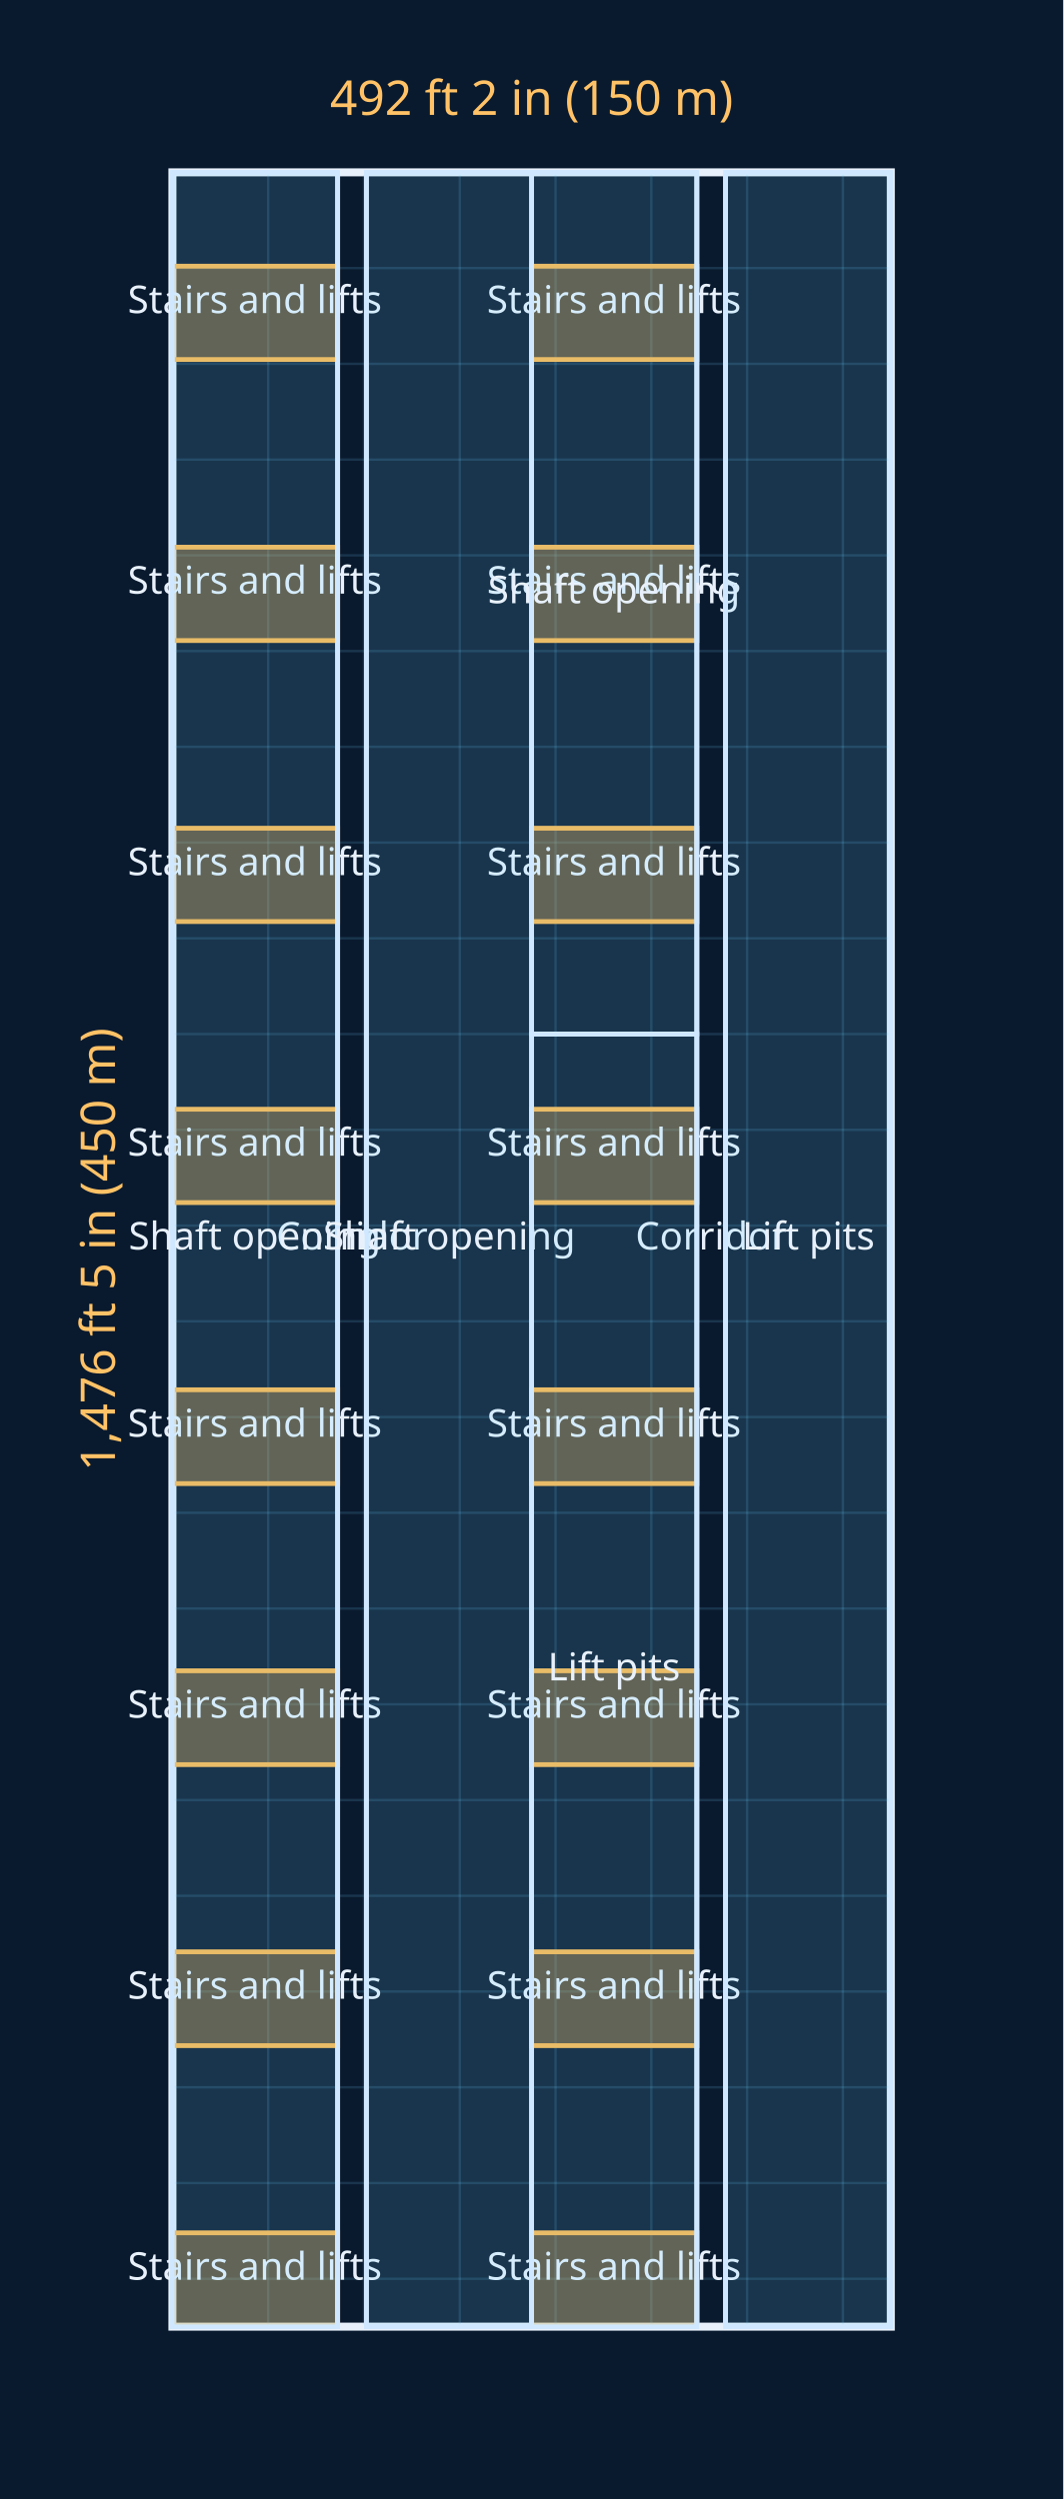
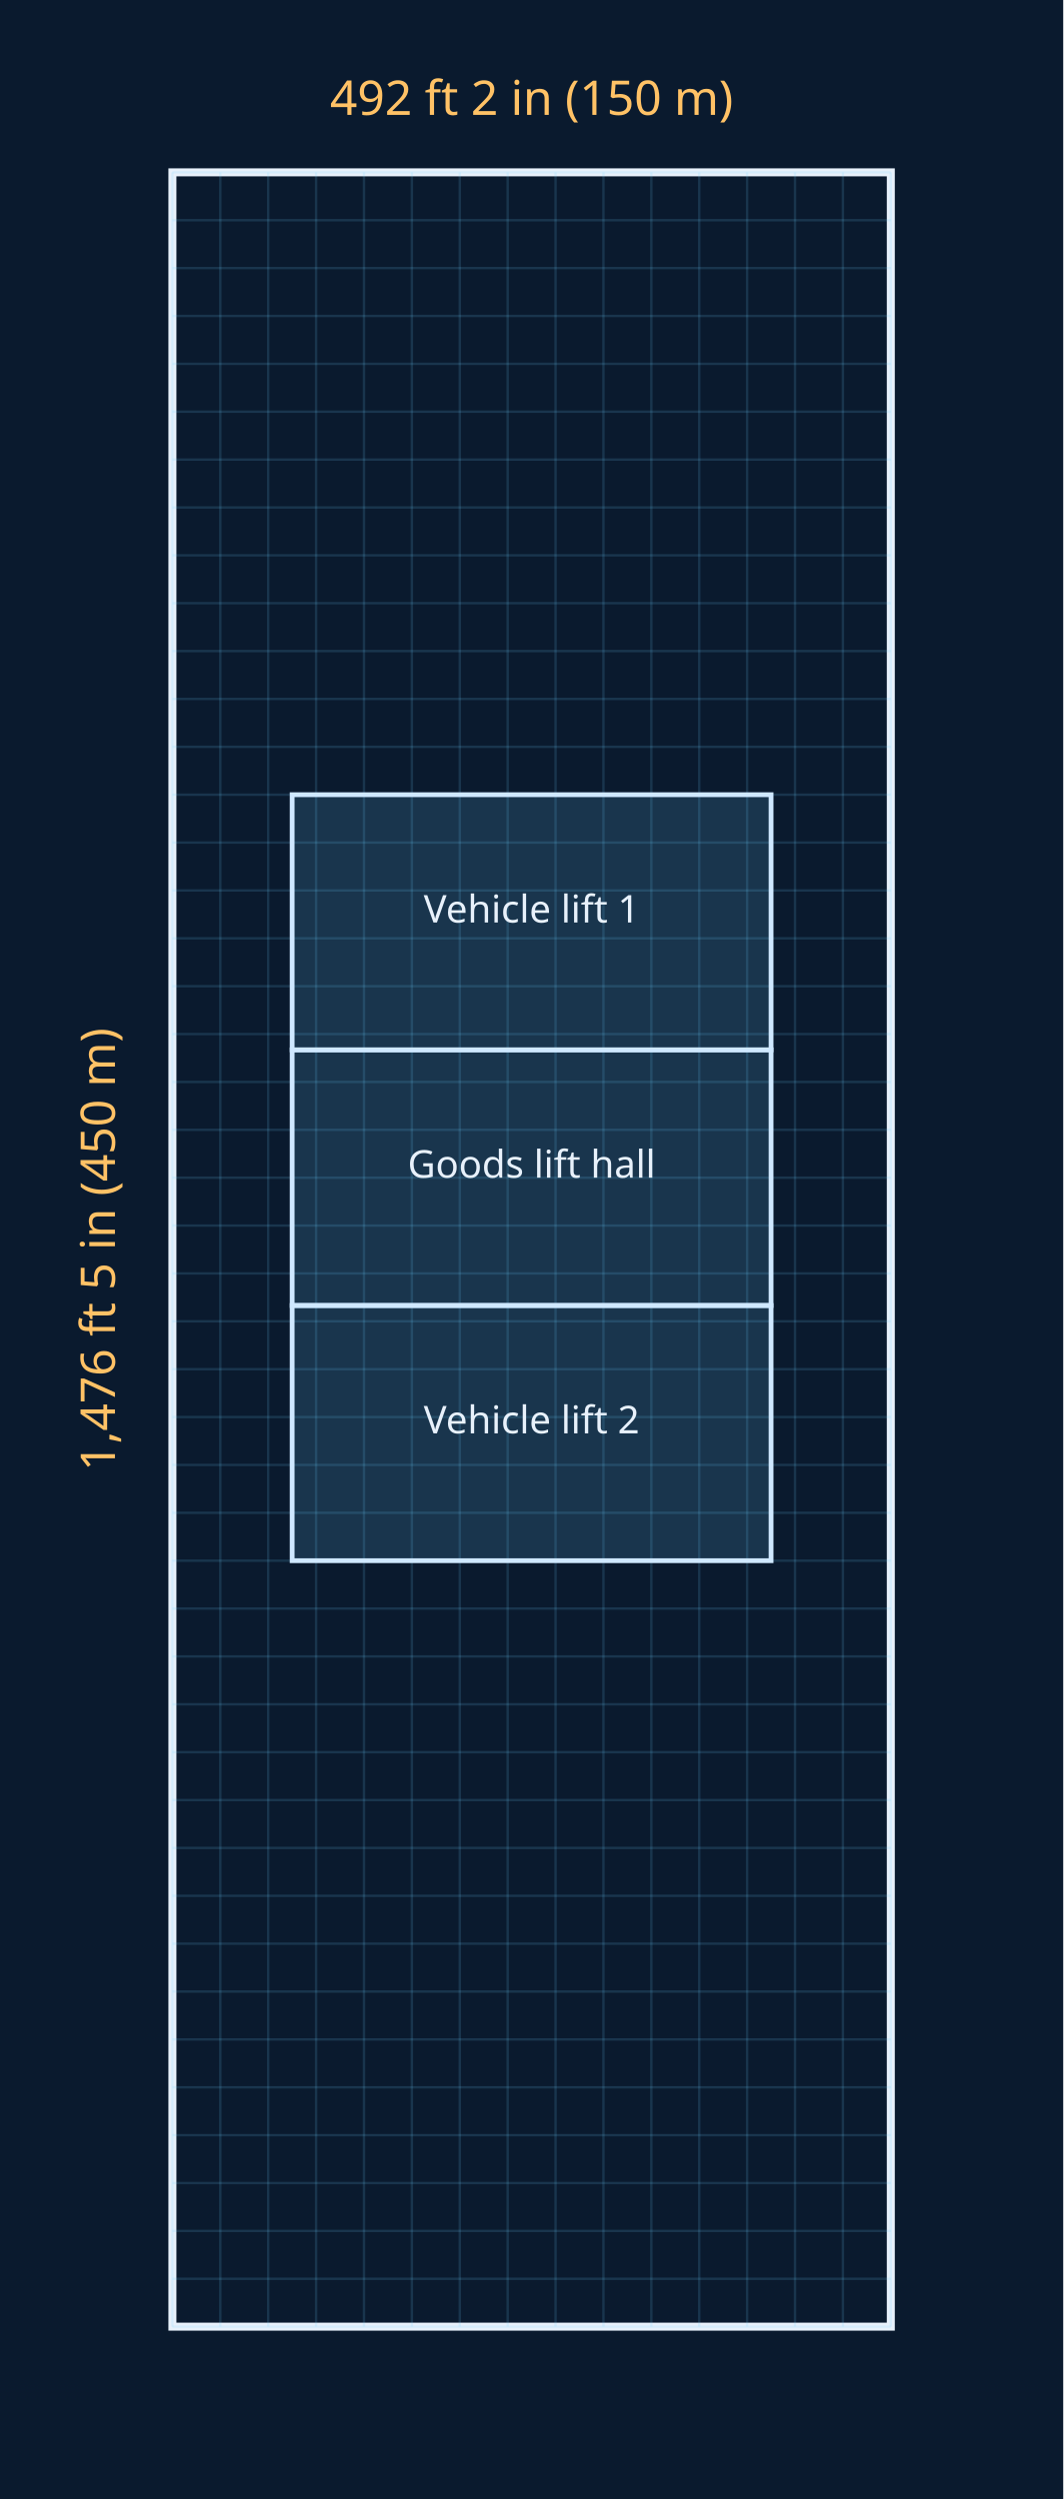
<svg xmlns="http://www.w3.org/2000/svg" viewBox="-36.0 -36.0 222.0 522.0" font-family="Segoe UI, sans-serif">
  <rect x="-36.0" y="-36.0" width="222.0" height="522.0" fill="#0a1a2e" />
  <rect x="0" y="0" width="150.0" height="450.0" fill="none" stroke="#e8f1fb" stroke-width="1.67" />
  <line x1="0.0" y1="0" x2="0.0" y2="450.0" stroke="#6fd0ff" stroke-opacity=".15" stroke-width="0.50" />
+   <line x1="10.0" y1="0" x2="10.0" y2="450.0" stroke="#6fd0ff" stroke-opacity=".15" stroke-width="0.50" />
  <line x1="20.0" y1="0" x2="20.0" y2="450.0" stroke="#6fd0ff" stroke-opacity=".15" stroke-width="0.50" />
+   <line x1="30.0" y1="0" x2="30.0" y2="450.0" stroke="#6fd0ff" stroke-opacity=".15" stroke-width="0.50" />
  <line x1="40.0" y1="0" x2="40.0" y2="450.0" stroke="#6fd0ff" stroke-opacity=".15" stroke-width="0.50" />
+   <line x1="50.0" y1="0" x2="50.0" y2="450.0" stroke="#6fd0ff" stroke-opacity=".15" stroke-width="0.50" />
  <line x1="60.0" y1="0" x2="60.0" y2="450.0" stroke="#6fd0ff" stroke-opacity=".15" stroke-width="0.50" />
+   <line x1="70.0" y1="0" x2="70.0" y2="450.0" stroke="#6fd0ff" stroke-opacity=".15" stroke-width="0.50" />
  <line x1="80.0" y1="0" x2="80.0" y2="450.0" stroke="#6fd0ff" stroke-opacity=".15" stroke-width="0.50" />
+   <line x1="90.0" y1="0" x2="90.0" y2="450.0" stroke="#6fd0ff" stroke-opacity=".15" stroke-width="0.50" />
  <line x1="100.0" y1="0" x2="100.0" y2="450.0" stroke="#6fd0ff" stroke-opacity=".15" stroke-width="0.50" />
+   <line x1="110.0" y1="0" x2="110.0" y2="450.0" stroke="#6fd0ff" stroke-opacity=".15" stroke-width="0.50" />
  <line x1="120.0" y1="0" x2="120.0" y2="450.0" stroke="#6fd0ff" stroke-opacity=".15" stroke-width="0.50" />
+   <line x1="130.0" y1="0" x2="130.0" y2="450.0" stroke="#6fd0ff" stroke-opacity=".15" stroke-width="0.50" />
  <line x1="140.0" y1="0" x2="140.0" y2="450.0" stroke="#6fd0ff" stroke-opacity=".15" stroke-width="0.50" />
+   <line x1="150.0" y1="0" x2="150.0" y2="450.0" stroke="#6fd0ff" stroke-opacity=".15" stroke-width="0.50" />
  <line x1="0" y1="0.0" x2="150.0" y2="0.0" stroke="#6fd0ff" stroke-opacity=".15" stroke-width="0.50" />
+   <line x1="0" y1="10.0" x2="150.0" y2="10.0" stroke="#6fd0ff" stroke-opacity=".15" stroke-width="0.50" />
  <line x1="0" y1="20.0" x2="150.0" y2="20.0" stroke="#6fd0ff" stroke-opacity=".15" stroke-width="0.50" />
+   <line x1="0" y1="30.0" x2="150.0" y2="30.0" stroke="#6fd0ff" stroke-opacity=".15" stroke-width="0.50" />
  <line x1="0" y1="40.0" x2="150.0" y2="40.0" stroke="#6fd0ff" stroke-opacity=".15" stroke-width="0.50" />
+   <line x1="0" y1="50.0" x2="150.0" y2="50.0" stroke="#6fd0ff" stroke-opacity=".15" stroke-width="0.50" />
  <line x1="0" y1="60.0" x2="150.0" y2="60.0" stroke="#6fd0ff" stroke-opacity=".15" stroke-width="0.50" />
+   <line x1="0" y1="70.0" x2="150.0" y2="70.0" stroke="#6fd0ff" stroke-opacity=".15" stroke-width="0.50" />
  <line x1="0" y1="80.0" x2="150.0" y2="80.0" stroke="#6fd0ff" stroke-opacity=".15" stroke-width="0.50" />
+   <line x1="0" y1="90.0" x2="150.0" y2="90.0" stroke="#6fd0ff" stroke-opacity=".15" stroke-width="0.50" />
  <line x1="0" y1="100.0" x2="150.0" y2="100.0" stroke="#6fd0ff" stroke-opacity=".15" stroke-width="0.50" />
+   <line x1="0" y1="110.0" x2="150.0" y2="110.0" stroke="#6fd0ff" stroke-opacity=".15" stroke-width="0.50" />
  <line x1="0" y1="120.0" x2="150.0" y2="120.0" stroke="#6fd0ff" stroke-opacity=".15" stroke-width="0.50" />
+   <line x1="0" y1="130.0" x2="150.0" y2="130.0" stroke="#6fd0ff" stroke-opacity=".15" stroke-width="0.50" />
  <line x1="0" y1="140.0" x2="150.0" y2="140.0" stroke="#6fd0ff" stroke-opacity=".15" stroke-width="0.50" />
+   <line x1="0" y1="150.0" x2="150.0" y2="150.0" stroke="#6fd0ff" stroke-opacity=".15" stroke-width="0.50" />
  <line x1="0" y1="160.0" x2="150.0" y2="160.0" stroke="#6fd0ff" stroke-opacity=".15" stroke-width="0.50" />
+   <line x1="0" y1="170.0" x2="150.0" y2="170.0" stroke="#6fd0ff" stroke-opacity=".15" stroke-width="0.50" />
  <line x1="0" y1="180.0" x2="150.0" y2="180.0" stroke="#6fd0ff" stroke-opacity=".15" stroke-width="0.50" />
+   <line x1="0" y1="190.0" x2="150.0" y2="190.0" stroke="#6fd0ff" stroke-opacity=".15" stroke-width="0.50" />
  <line x1="0" y1="200.0" x2="150.0" y2="200.0" stroke="#6fd0ff" stroke-opacity=".15" stroke-width="0.50" />
+   <line x1="0" y1="210.0" x2="150.0" y2="210.0" stroke="#6fd0ff" stroke-opacity=".15" stroke-width="0.50" />
  <line x1="0" y1="220.0" x2="150.0" y2="220.0" stroke="#6fd0ff" stroke-opacity=".15" stroke-width="0.50" />
+   <line x1="0" y1="230.0" x2="150.0" y2="230.0" stroke="#6fd0ff" stroke-opacity=".15" stroke-width="0.50" />
  <line x1="0" y1="240.0" x2="150.0" y2="240.0" stroke="#6fd0ff" stroke-opacity=".15" stroke-width="0.50" />
+   <line x1="0" y1="250.0" x2="150.0" y2="250.0" stroke="#6fd0ff" stroke-opacity=".15" stroke-width="0.50" />
  <line x1="0" y1="260.0" x2="150.0" y2="260.0" stroke="#6fd0ff" stroke-opacity=".15" stroke-width="0.50" />
+   <line x1="0" y1="270.0" x2="150.0" y2="270.0" stroke="#6fd0ff" stroke-opacity=".15" stroke-width="0.50" />
  <line x1="0" y1="280.0" x2="150.0" y2="280.0" stroke="#6fd0ff" stroke-opacity=".15" stroke-width="0.50" />
+   <line x1="0" y1="290.0" x2="150.0" y2="290.0" stroke="#6fd0ff" stroke-opacity=".15" stroke-width="0.50" />
  <line x1="0" y1="300.0" x2="150.0" y2="300.0" stroke="#6fd0ff" stroke-opacity=".15" stroke-width="0.50" />
+   <line x1="0" y1="310.0" x2="150.0" y2="310.0" stroke="#6fd0ff" stroke-opacity=".15" stroke-width="0.50" />
  <line x1="0" y1="320.0" x2="150.0" y2="320.0" stroke="#6fd0ff" stroke-opacity=".15" stroke-width="0.50" />
+   <line x1="0" y1="330.0" x2="150.0" y2="330.0" stroke="#6fd0ff" stroke-opacity=".15" stroke-width="0.50" />
  <line x1="0" y1="340.0" x2="150.0" y2="340.0" stroke="#6fd0ff" stroke-opacity=".15" stroke-width="0.50" />
+   <line x1="0" y1="350.0" x2="150.0" y2="350.0" stroke="#6fd0ff" stroke-opacity=".15" stroke-width="0.50" />
  <line x1="0" y1="360.0" x2="150.0" y2="360.0" stroke="#6fd0ff" stroke-opacity=".15" stroke-width="0.50" />
+   <line x1="0" y1="370.0" x2="150.0" y2="370.0" stroke="#6fd0ff" stroke-opacity=".15" stroke-width="0.50" />
  <line x1="0" y1="380.0" x2="150.0" y2="380.0" stroke="#6fd0ff" stroke-opacity=".15" stroke-width="0.50" />
+   <line x1="0" y1="390.0" x2="150.0" y2="390.0" stroke="#6fd0ff" stroke-opacity=".15" stroke-width="0.50" />
  <line x1="0" y1="400.0" x2="150.0" y2="400.0" stroke="#6fd0ff" stroke-opacity=".15" stroke-width="0.50" />
+   <line x1="0" y1="410.0" x2="150.0" y2="410.0" stroke="#6fd0ff" stroke-opacity=".15" stroke-width="0.50" />
  <line x1="0" y1="420.0" x2="150.0" y2="420.0" stroke="#6fd0ff" stroke-opacity=".15" stroke-width="0.50" />
+   <line x1="0" y1="430.0" x2="150.0" y2="430.0" stroke="#6fd0ff" stroke-opacity=".15" stroke-width="0.50" />
  <line x1="0" y1="440.0" x2="150.0" y2="440.0" stroke="#6fd0ff" stroke-opacity=".15" stroke-width="0.50" />
-   <polygon points="0.0,19.6 0.0,39.1 34.5,39.1 34.5,19.6" fill="rgba(255,184,77,.35)" stroke="#ffb84d" stroke-width="1.00" />
-   <text x="17.2" y="29.4" font-size="8.0" fill="#e8f1fb" text-anchor="middle">Stairs and lifts</text>
-   <polygon points="0.0,78.3 0.0,97.8 34.5,97.8 34.5,78.3" fill="rgba(255,184,77,.35)" stroke="#ffb84d" stroke-width="1.00" />
-   <text x="17.2" y="88.0" font-size="8.0" fill="#e8f1fb" text-anchor="middle">Stairs and lifts</text>
-   <polygon points="0.0,137.0 0.0,156.5 34.5,156.5 34.5,137.0" fill="rgba(255,184,77,.35)" stroke="#ffb84d" stroke-width="1.00" />
-   <text x="17.2" y="146.8" font-size="8.0" fill="#e8f1fb" text-anchor="middle">Stairs and lifts</text>
-   <polygon points="0.0,195.7 0.0,215.2 34.5,215.2 34.5,195.7" fill="rgba(255,184,77,.35)" stroke="#ffb84d" stroke-width="1.00" />
-   <text x="17.2" y="205.4" font-size="8.0" fill="#e8f1fb" text-anchor="middle">Stairs and lifts</text>
-   <polygon points="0.0,254.3 0.0,273.9 34.5,273.9 34.5,254.3" fill="rgba(255,184,77,.35)" stroke="#ffb84d" stroke-width="1.00" />
-   <text x="17.2" y="264.1" font-size="8.0" fill="#e8f1fb" text-anchor="middle">Stairs and lifts</text>
-   <polygon points="0.0,313.0 0.0,332.6 34.5,332.6 34.5,313.0" fill="rgba(255,184,77,.35)" stroke="#ffb84d" stroke-width="1.00" />
-   <text x="17.2" y="322.8" font-size="8.0" fill="#e8f1fb" text-anchor="middle">Stairs and lifts</text>
-   <polygon points="0.0,371.7 0.0,391.3 34.5,391.3 34.5,371.7" fill="rgba(255,184,77,.35)" stroke="#ffb84d" stroke-width="1.00" />
-   <text x="17.2" y="381.5" font-size="8.0" fill="#e8f1fb" text-anchor="middle">Stairs and lifts</text>
-   <polygon points="0.0,430.4 0.0,450.0 34.5,450.0 34.5,430.4" fill="rgba(255,184,77,.35)" stroke="#ffb84d" stroke-width="1.00" />
-   <text x="17.2" y="440.2" font-size="8.0" fill="#e8f1fb" text-anchor="middle">Stairs and lifts</text>
-   <polygon points="75.0,19.6 75.0,39.1 109.5,39.1 109.5,19.6" fill="rgba(255,184,77,.35)" stroke="#ffb84d" stroke-width="1.00" />
-   <text x="92.2" y="29.4" font-size="8.0" fill="#e8f1fb" text-anchor="middle">Stairs and lifts</text>
-   <polygon points="75.0,78.3 75.0,97.8 109.5,97.8 109.5,78.3" fill="rgba(255,184,77,.35)" stroke="#ffb84d" stroke-width="1.00" />
-   <text x="92.2" y="88.0" font-size="8.0" fill="#e8f1fb" text-anchor="middle">Stairs and lifts</text>
-   <polygon points="75.0,137.0 75.0,156.5 109.5,156.5 109.5,137.0" fill="rgba(255,184,77,.35)" stroke="#ffb84d" stroke-width="1.00" />
-   <text x="92.2" y="146.8" font-size="8.0" fill="#e8f1fb" text-anchor="middle">Stairs and lifts</text>
-   <polygon points="75.0,195.7 75.0,215.2 109.5,215.2 109.5,195.7" fill="rgba(255,184,77,.35)" stroke="#ffb84d" stroke-width="1.00" />
-   <text x="92.2" y="205.4" font-size="8.0" fill="#e8f1fb" text-anchor="middle">Stairs and lifts</text>
-   <polygon points="75.0,254.3 75.0,273.9 109.5,273.9 109.5,254.3" fill="rgba(255,184,77,.35)" stroke="#ffb84d" stroke-width="1.00" />
-   <text x="92.2" y="264.1" font-size="8.0" fill="#e8f1fb" text-anchor="middle">Stairs and lifts</text>
-   <polygon points="75.0,313.0 75.0,332.6 109.5,332.6 109.5,313.0" fill="rgba(255,184,77,.35)" stroke="#ffb84d" stroke-width="1.00" />
-   <text x="92.2" y="322.8" font-size="8.0" fill="#e8f1fb" text-anchor="middle">Stairs and lifts</text>
-   <polygon points="75.0,371.7 75.0,391.3 109.5,391.3 109.5,371.7" fill="rgba(255,184,77,.35)" stroke="#ffb84d" stroke-width="1.00" />
-   <text x="92.2" y="381.5" font-size="8.0" fill="#e8f1fb" text-anchor="middle">Stairs and lifts</text>
-   <polygon points="75.0,430.4 75.0,450.0 109.5,450.0 109.5,430.4" fill="rgba(255,184,77,.35)" stroke="#ffb84d" stroke-width="1.00" />
-   <text x="92.2" y="440.2" font-size="8.0" fill="#e8f1fb" text-anchor="middle">Stairs and lifts</text>
-   <polygon points="34.5,0.0 34.5,450.0 40.5,450.0 40.5,0.0" fill="none" stroke="#e8f1fb" stroke-width="1.00" />
-   <text x="37.5" y="225.0" font-size="8.0" fill="#e8f1fb" text-anchor="middle">Corridor</text>
-   <polygon points="109.5,0.0 109.5,450.0 115.5,450.0 115.5,0.0" fill="none" stroke="#e8f1fb" stroke-width="1.00" />
-   <text x="112.5" y="225.0" font-size="8.0" fill="#e8f1fb" text-anchor="middle">Corridor</text>
-   <polygon points="0.0,0.0 0.0,450.0 34.5,450.0 34.5,0.0" fill="rgba(111,208,255,.15)" stroke="#cfe8ff" stroke-width="1.00" />
-   <text x="17.2" y="225.0" font-size="8.0" fill="#e8f1fb" text-anchor="middle">Shaft opening</text>
-   <polygon points="40.5,0.0 40.5,450.0 75.0,450.0 75.0,0.0" fill="rgba(111,208,255,.15)" stroke="#cfe8ff" stroke-width="1.00" />
-   <text x="57.8" y="225.0" font-size="8.0" fill="#e8f1fb" text-anchor="middle">Shaft opening</text>
-   <polygon points="75.0,0.0 75.0,180.0 109.5,180.0 109.5,0.0" fill="rgba(111,208,255,.15)" stroke="#cfe8ff" stroke-width="1.00" />
-   <text x="92.2" y="90.0" font-size="8.0" fill="#e8f1fb" text-anchor="middle">Shaft opening</text>
-   <polygon points="75.0,180.0 75.0,450.0 109.5,450.0 109.5,180.0" fill="rgba(111,208,255,.15)" stroke="#cfe8ff" stroke-width="1.00" />
-   <text x="92.2" y="315.0" font-size="8.0" fill="#e8f1fb" text-anchor="middle">Lift pits</text>
-   <polygon points="115.5,0.0 115.5,450.0 150.0,450.0 150.0,0.0" fill="rgba(111,208,255,.15)" stroke="#cfe8ff" stroke-width="1.00" />
-   <text x="132.8" y="225.0" font-size="8.0" fill="#e8f1fb" text-anchor="middle">Lift pits</text>
+   <line x1="0" y1="450.0" x2="150.0" y2="450.0" stroke="#6fd0ff" stroke-opacity=".15" stroke-width="0.50" />
+   <polygon points="25.0,130.0 125.0,130.0 125.0,183.3 25.0,183.3" fill="rgba(111,208,255,.15)" stroke="#cfe8ff" stroke-width="1.00" />
+   <text x="75.0" y="156.7" font-size="8.0" fill="#e8f1fb" text-anchor="middle">Vehicle lift 1</text>
+   <polygon points="25.0,183.3 125.0,183.3 125.0,236.7 25.0,236.7" fill="rgba(111,208,255,.15)" stroke="#cfe8ff" stroke-width="1.00" />
+   <text x="75.0" y="210.0" font-size="8.0" fill="#e8f1fb" text-anchor="middle">Goods lift hall</text>
+   <polygon points="25.0,236.7 125.0,236.7 125.0,290.0 25.0,290.0" fill="rgba(111,208,255,.15)" stroke="#cfe8ff" stroke-width="1.00" />
+   <text x="75.0" y="263.4" font-size="8.0" fill="#e8f1fb" text-anchor="middle">Vehicle lift 2</text>
  <text x="75.0" y="-12.0" font-size="10.0" fill="#ffc266" text-anchor="middle">492 ft 2 in (150 m)</text>
  <text x="-12.0" y="225.0" font-size="10.0" fill="#ffc266" text-anchor="middle" transform="rotate(-90 -12.0 225.0)">1,476 ft 5 in (450 m)</text>
</svg>
